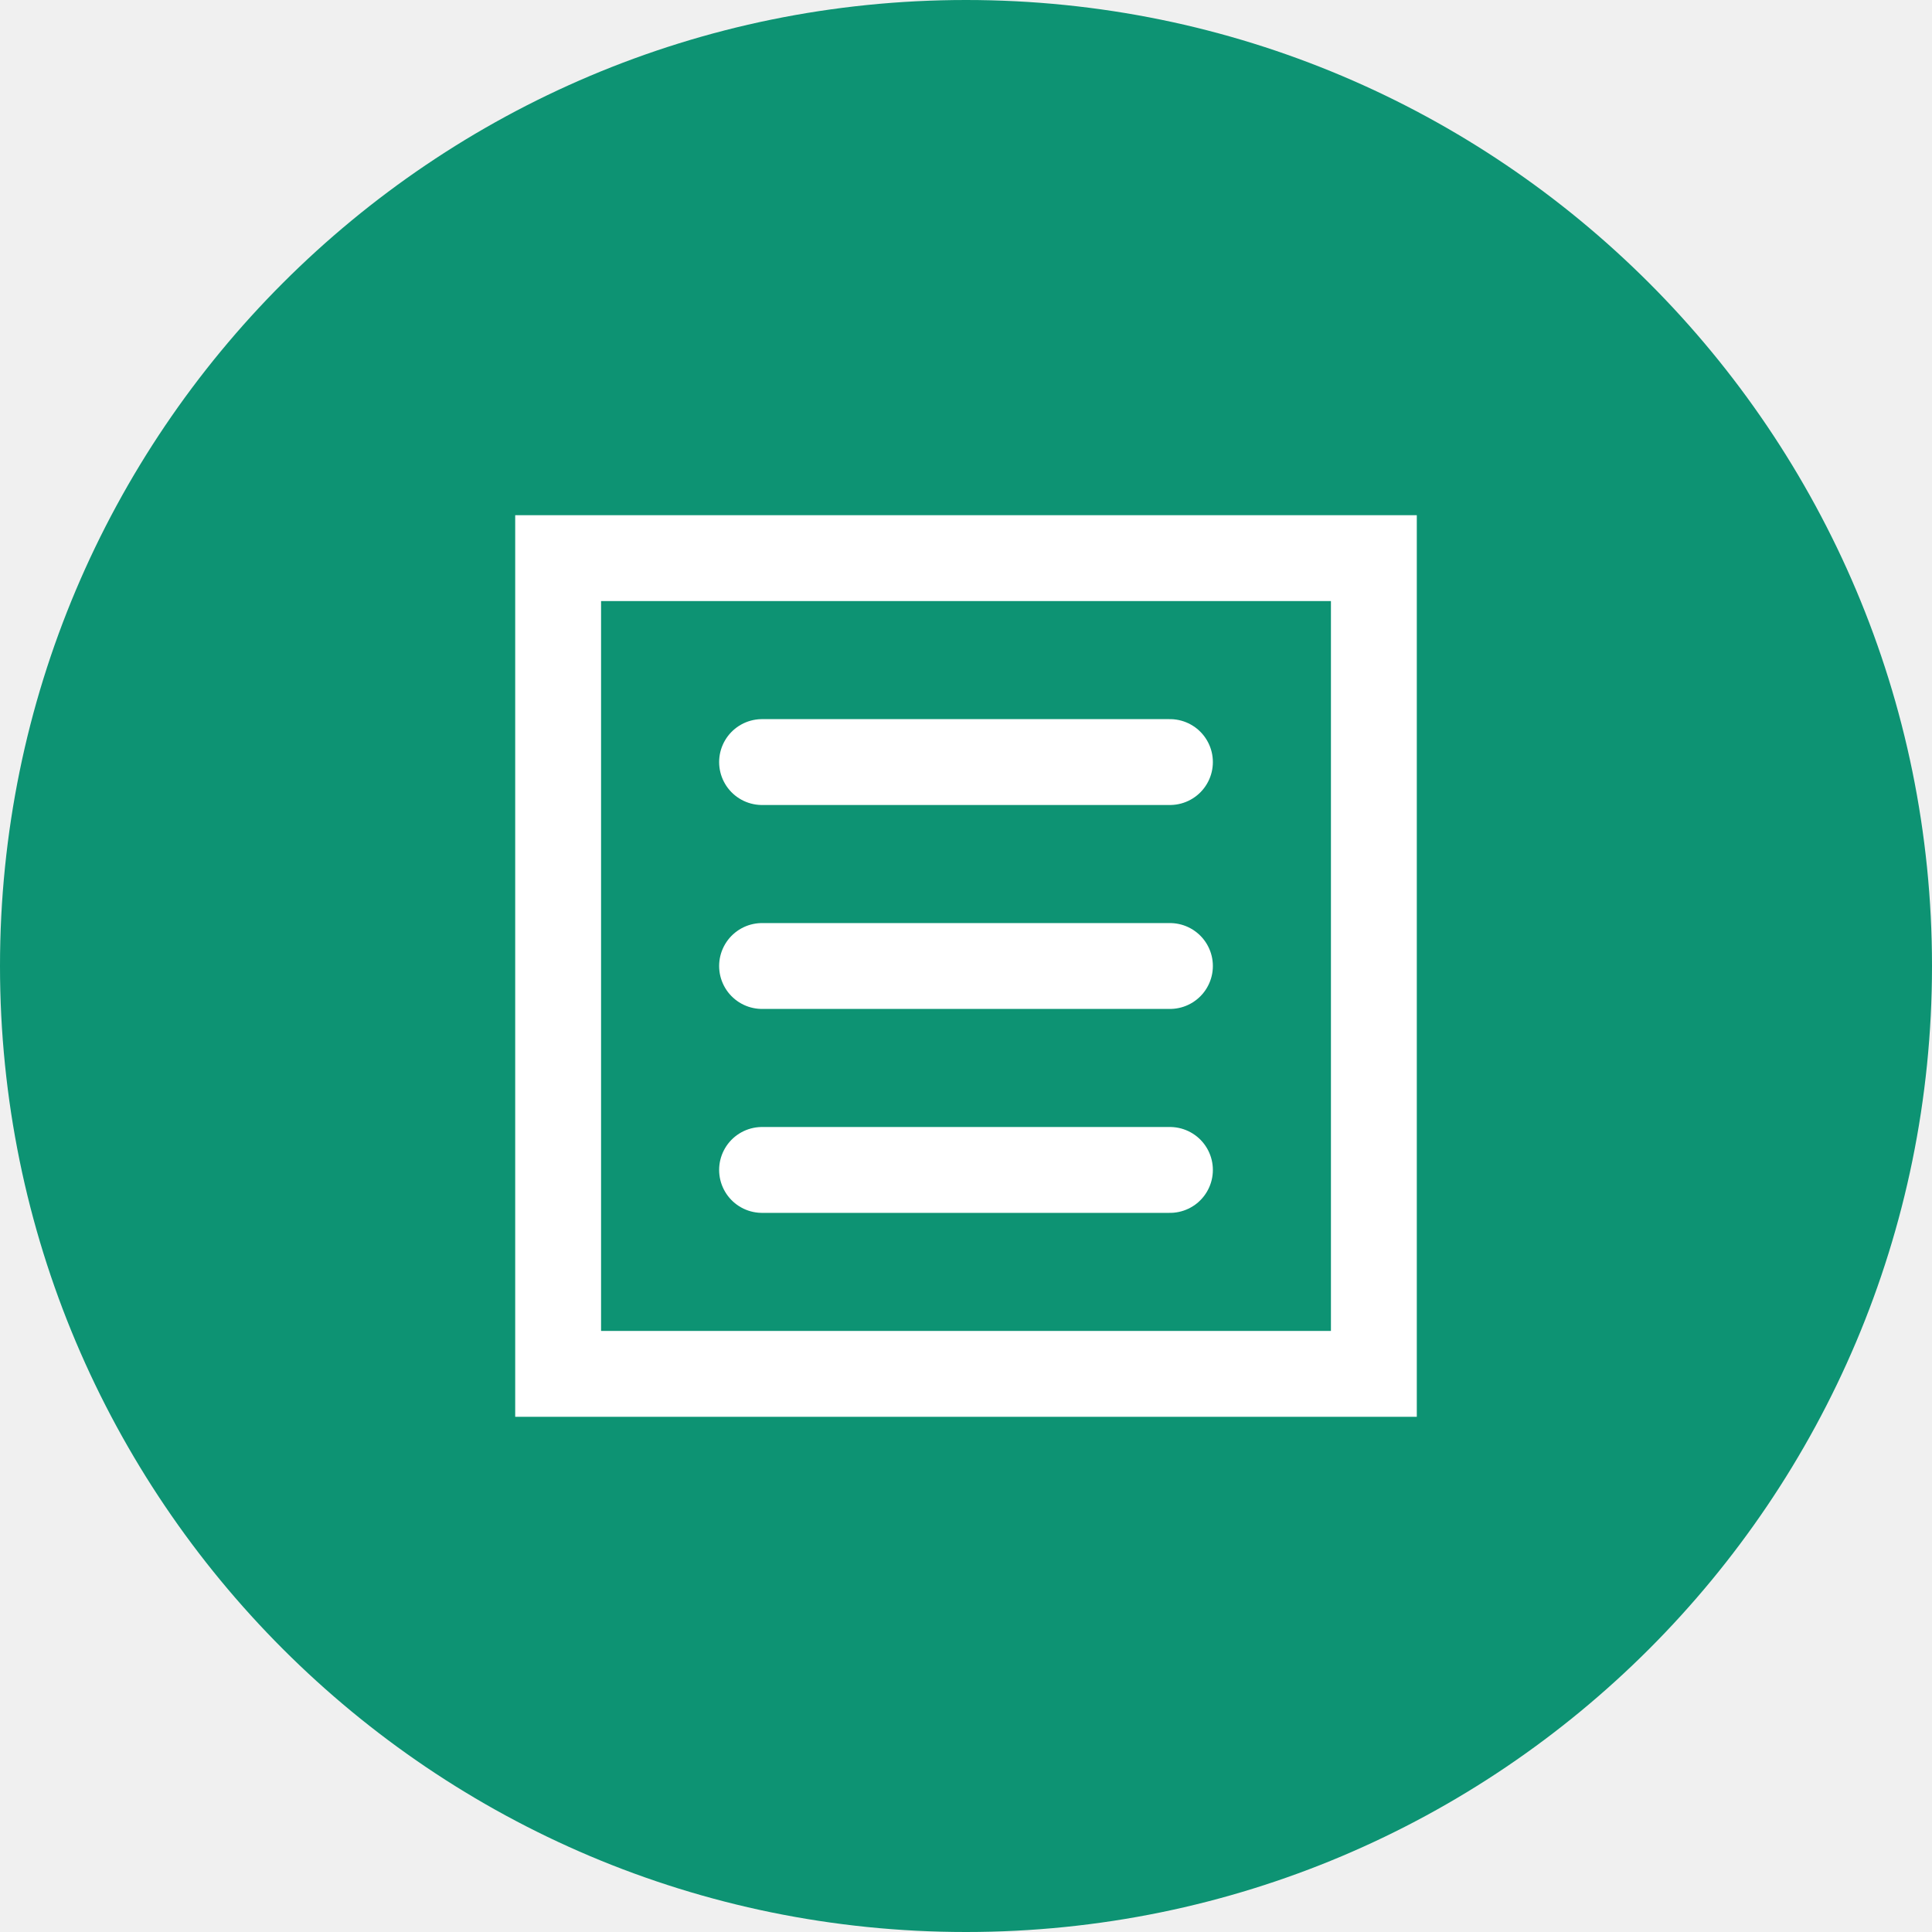
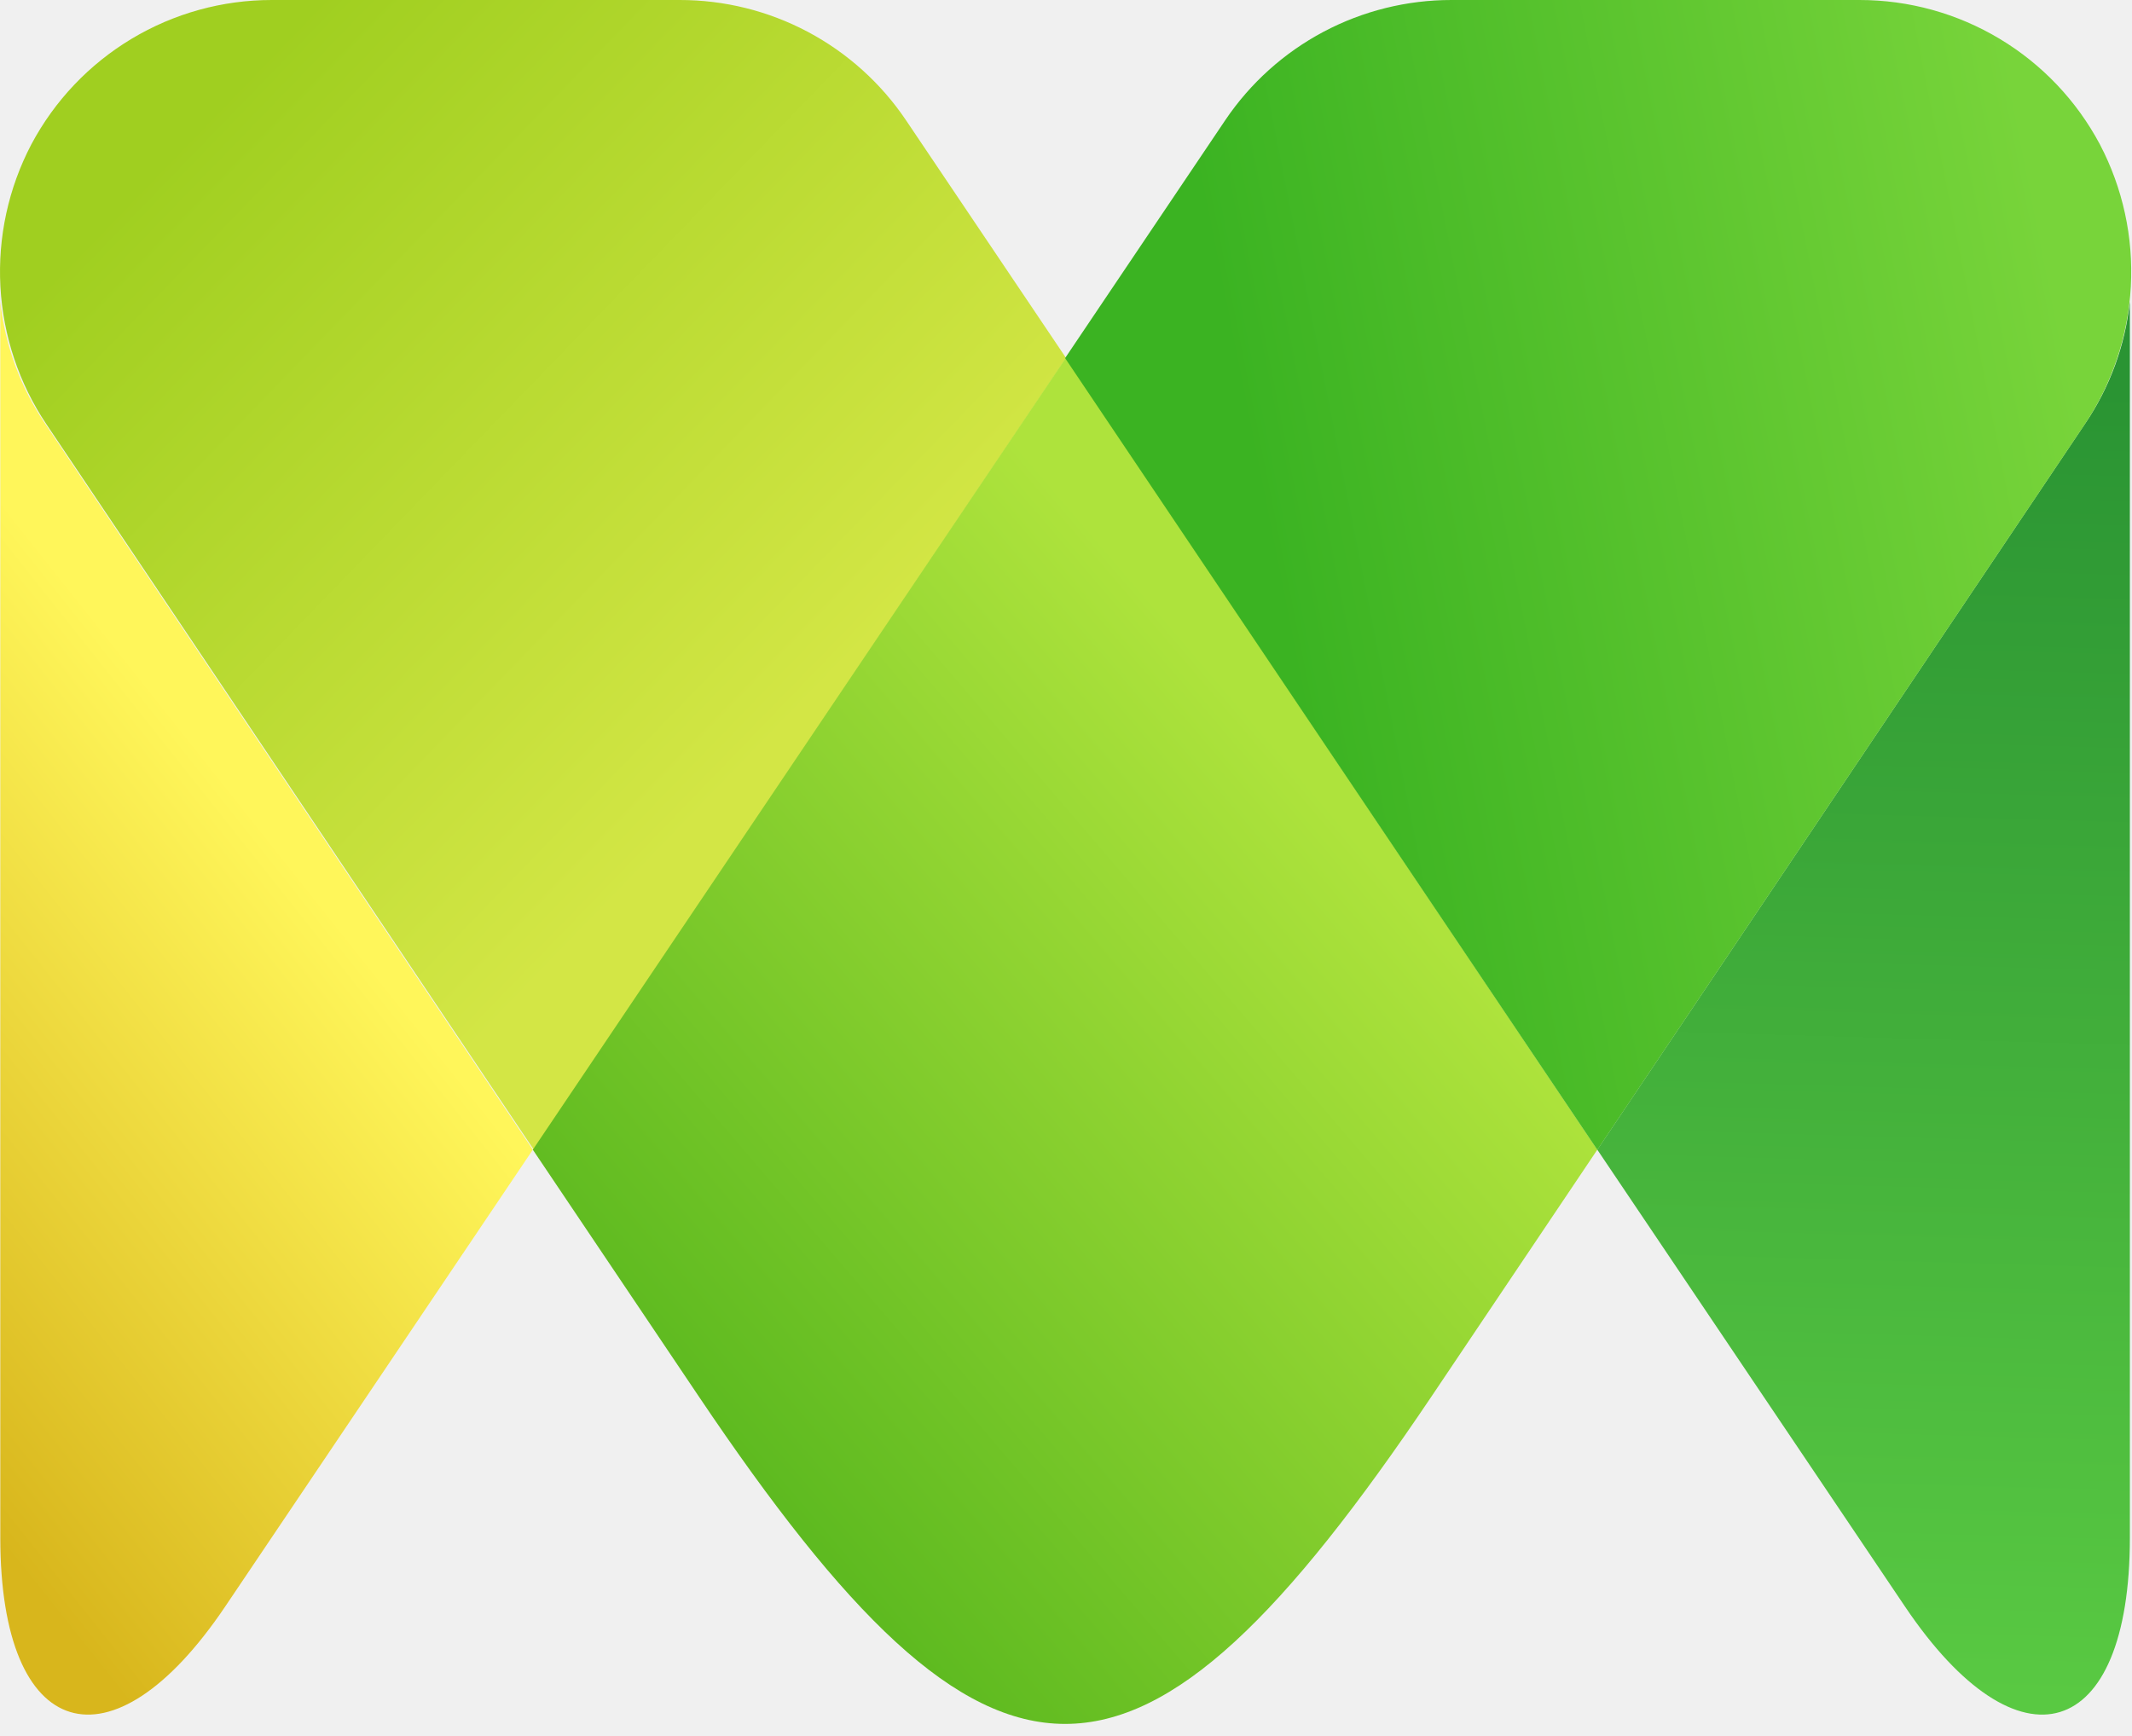
- <svg xmlns="http://www.w3.org/2000/svg" width="180" height="180" viewBox="0 0 180 180" fill="none">
-   <rect width="180" height="180" rx="90" fill="#0D9373" />
-   <path d="M52 52L128 52L128 128L52 128L52 52Z" stroke="white" stroke-width="8" />
-   <path d="M71 90H109" stroke="white" stroke-width="8" stroke-linecap="round" />
-   <path d="M71 71H109" stroke="white" stroke-width="8" stroke-linecap="round" />
-   <path d="M71 109H109" stroke="white" stroke-width="8" stroke-linecap="round" />
+ <svg xmlns="http://www.w3.org/2000/svg" width="140" height="114" viewBox="0 0 140 114" fill="none">
+   <path d="M34.989 75.51L14.79 105.51C7.32 116.61 0.02 114.39 0.02 101V19.81C0.329 22.676 1.336 25.422 2.95 27.81L34.989 75.51Z" fill="url(#paint0_linear_8_728)" />
+   <path d="M70.009 23.52L35.059 75.52L3.059 27.88C1.25 25.188 0.203 22.057 0.027 18.818C-0.149 15.579 0.553 12.353 2.059 9.48C3.583 6.615 5.857 4.219 8.639 2.549C11.421 0.879 14.605 -0.002 17.849 1.17648e-05H44.63C47.563 -0.003 50.453 0.715 53.044 2.09C55.636 3.466 57.849 5.458 59.489 7.89L70.009 23.52Z" fill="url(#paint1_linear_8_728)" />
+   <path d="M104.89 75.51L94.019 91.69C74.71 120.4 65.17 120.4 45.87 91.69L34.989 75.51L69.99 23.51L104.89 75.51Z" fill="url(#paint2_linear_8_728)" />
+   <path d="M104.89 75.51L125.09 105.51C132.56 116.61 139.86 114.39 139.86 101V19.81C139.554 22.677 138.548 25.424 136.93 27.81L104.89 75.51Z" fill="url(#paint3_linear_8_728)" />
+   <path d="M69.94 23.52L104.89 75.52L136.89 27.88C138.699 25.188 139.747 22.057 139.923 18.818C140.099 15.579 139.396 12.353 137.89 9.48C136.366 6.615 134.092 4.219 131.31 2.549C128.528 0.879 125.344 -0.002 122.1 1.17648e-05H95.32C92.386 -0.003 89.496 0.715 86.905 2.09C84.314 3.466 82.1 5.458 80.46 7.89L69.94 23.52Z" fill="url(#paint4_linear_8_728)" />
+   <defs>
+     <linearGradient id="paint0_linear_8_728" x1="-15.64" y1="81.78" x2="17.93" y2="55.13" gradientUnits="userSpaceOnUse">
+       <stop stop-color="#D8B61C" />
+       <stop offset="1" stop-color="#FFF65A" />
+     </linearGradient>
+     <linearGradient id="paint1_linear_8_728" x1="12.9" y1="8.18" x2="52.71" y2="46.68" gradientUnits="userSpaceOnUse">
+       <stop stop-color="#A0CF20" />
+       <stop offset="1" stop-color="#D3E645" />
+     </linearGradient>
+     <linearGradient id="paint2_linear_8_728" x1="45.2" y1="91.64" x2="88.63" y2="54.45" gradientUnits="userSpaceOnUse">
+       <stop stop-color="#5EBA20" />
+       <stop offset="1" stop-color="#AEE33C" />
+     </linearGradient>
+     <linearGradient id="paint3_linear_8_728" x1="136.5" y1="25.5" x2="134" y2="111.5" gradientUnits="userSpaceOnUse">
+       <stop stop-color="#2A9433" />
+       <stop offset="1" stop-color="#59C942" />
+     </linearGradient>
+     <linearGradient id="paint4_linear_8_728" x1="84" y1="39.5" x2="137" y2="29" gradientUnits="userSpaceOnUse">
+       <stop stop-color="#3BB322" />
+       <stop offset="1" stop-color="#78D43A" />
+     </linearGradient>
+   </defs>
</svg>
